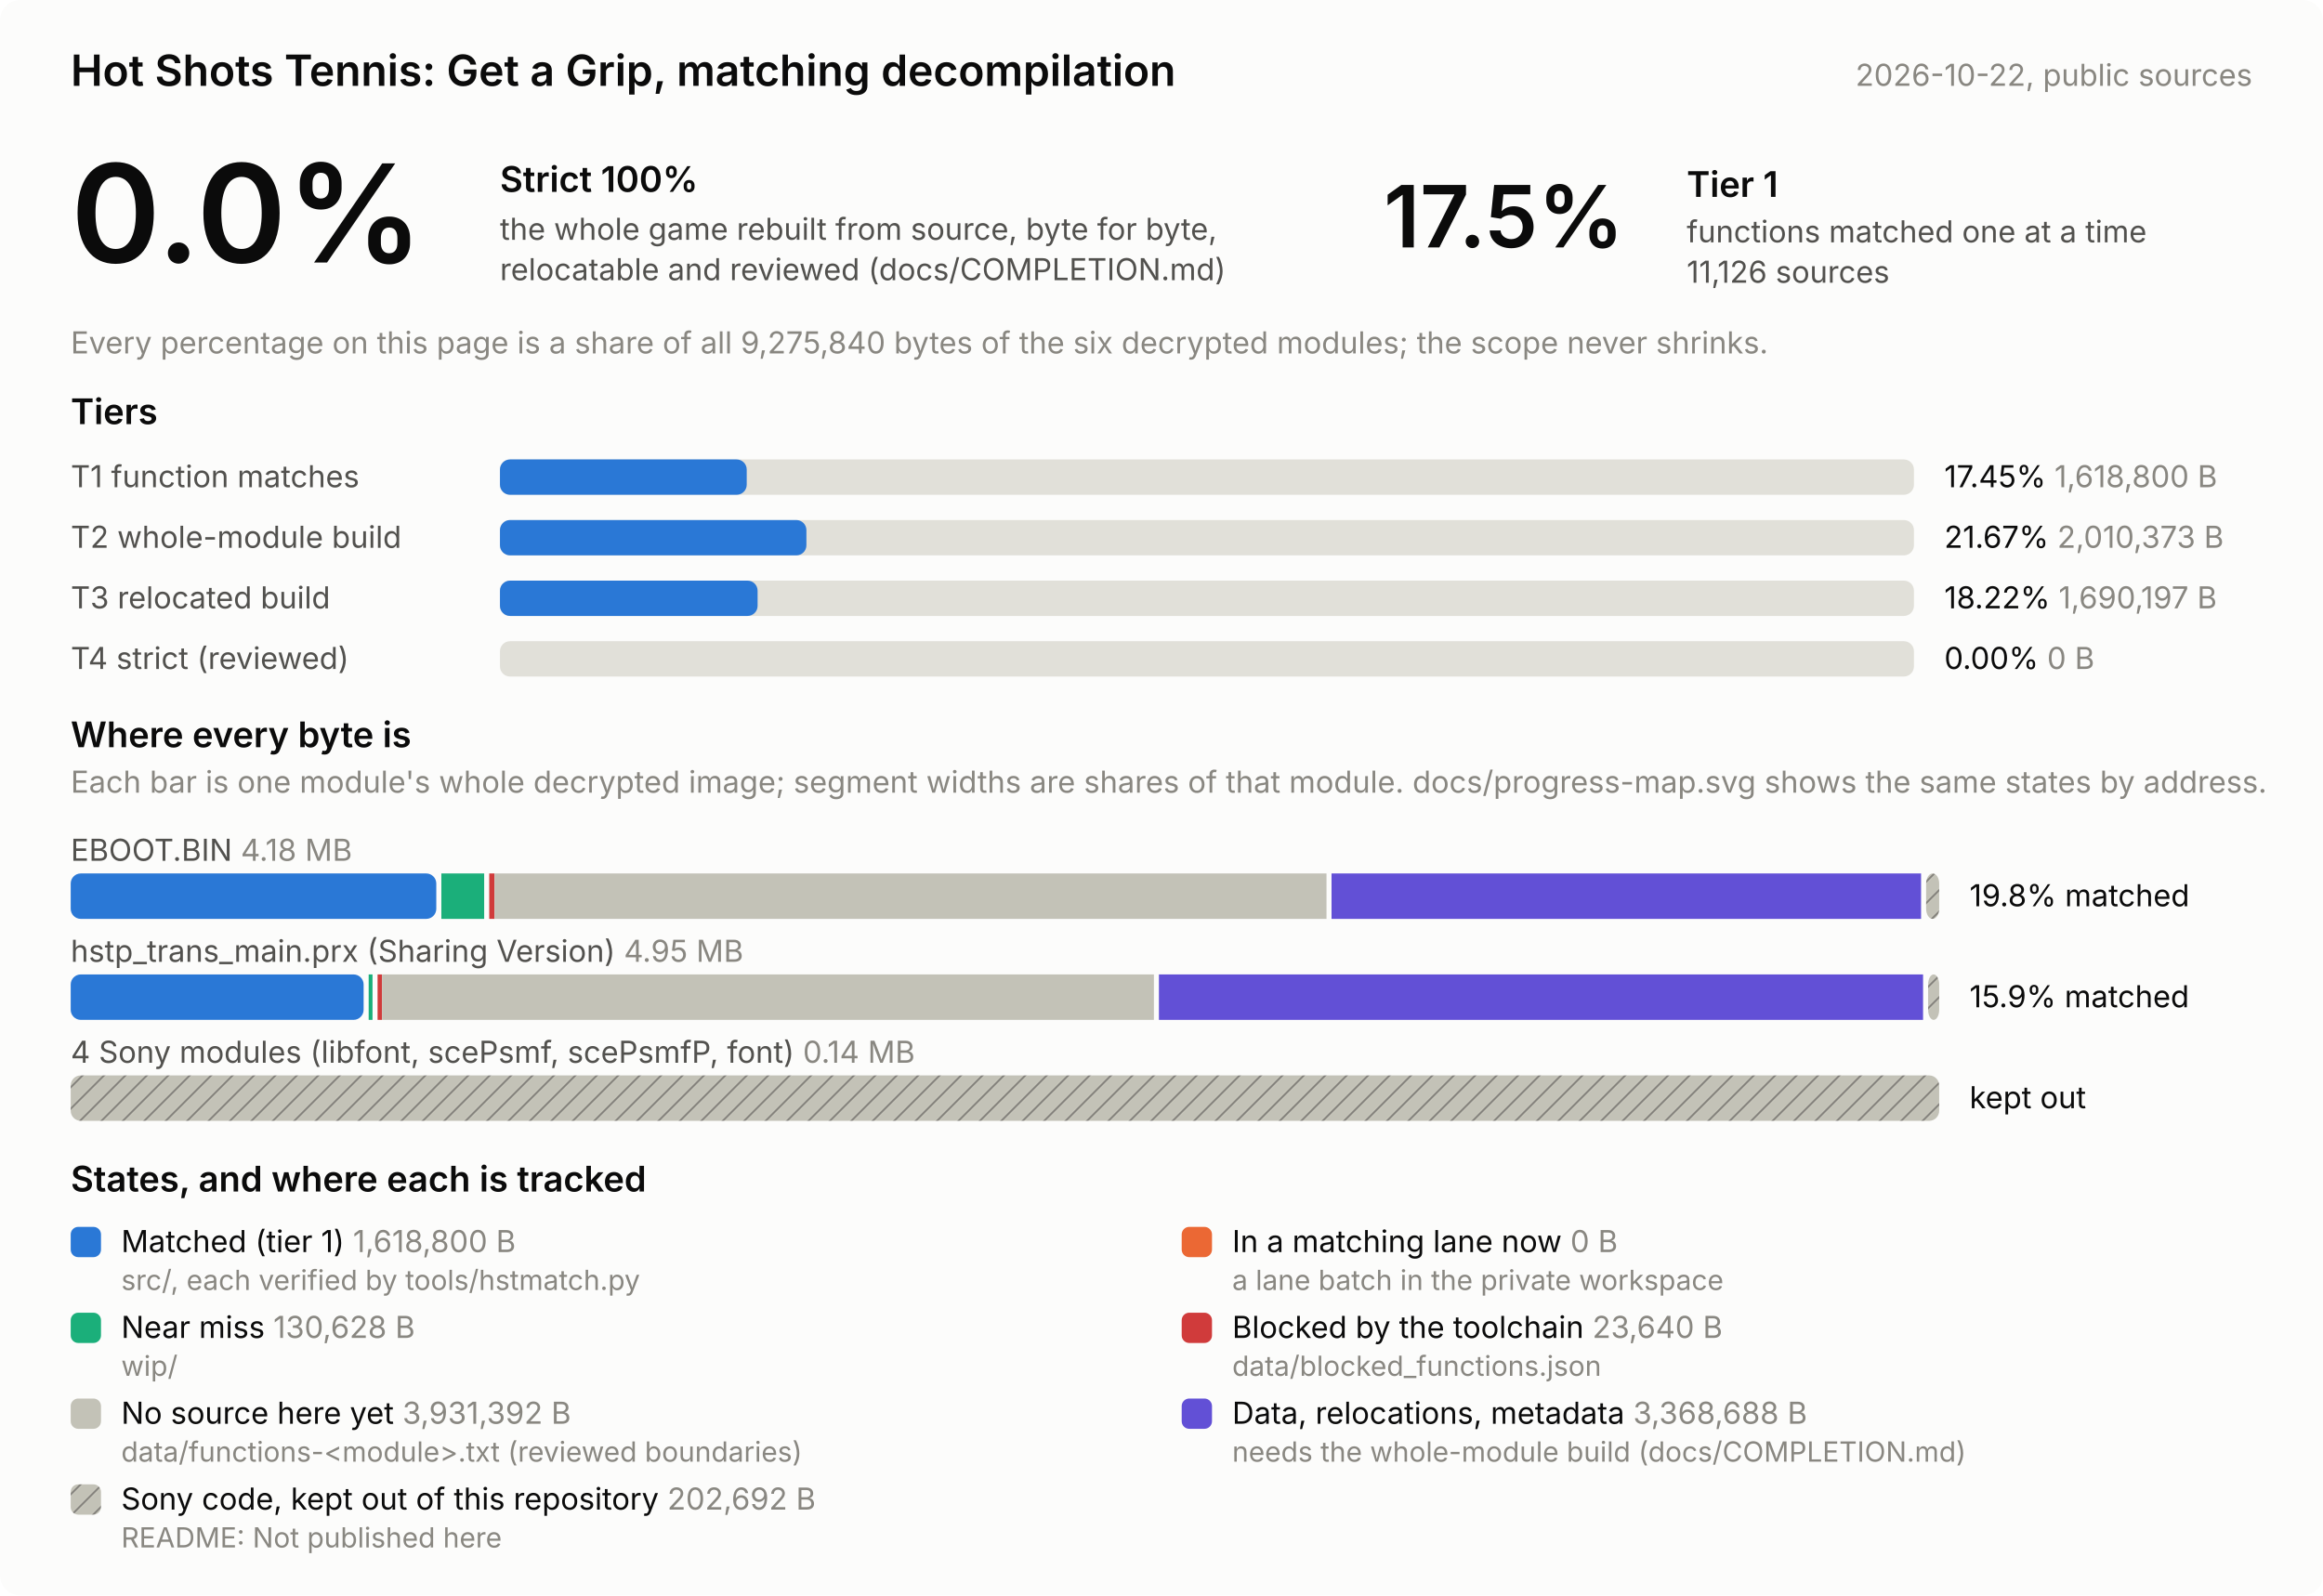
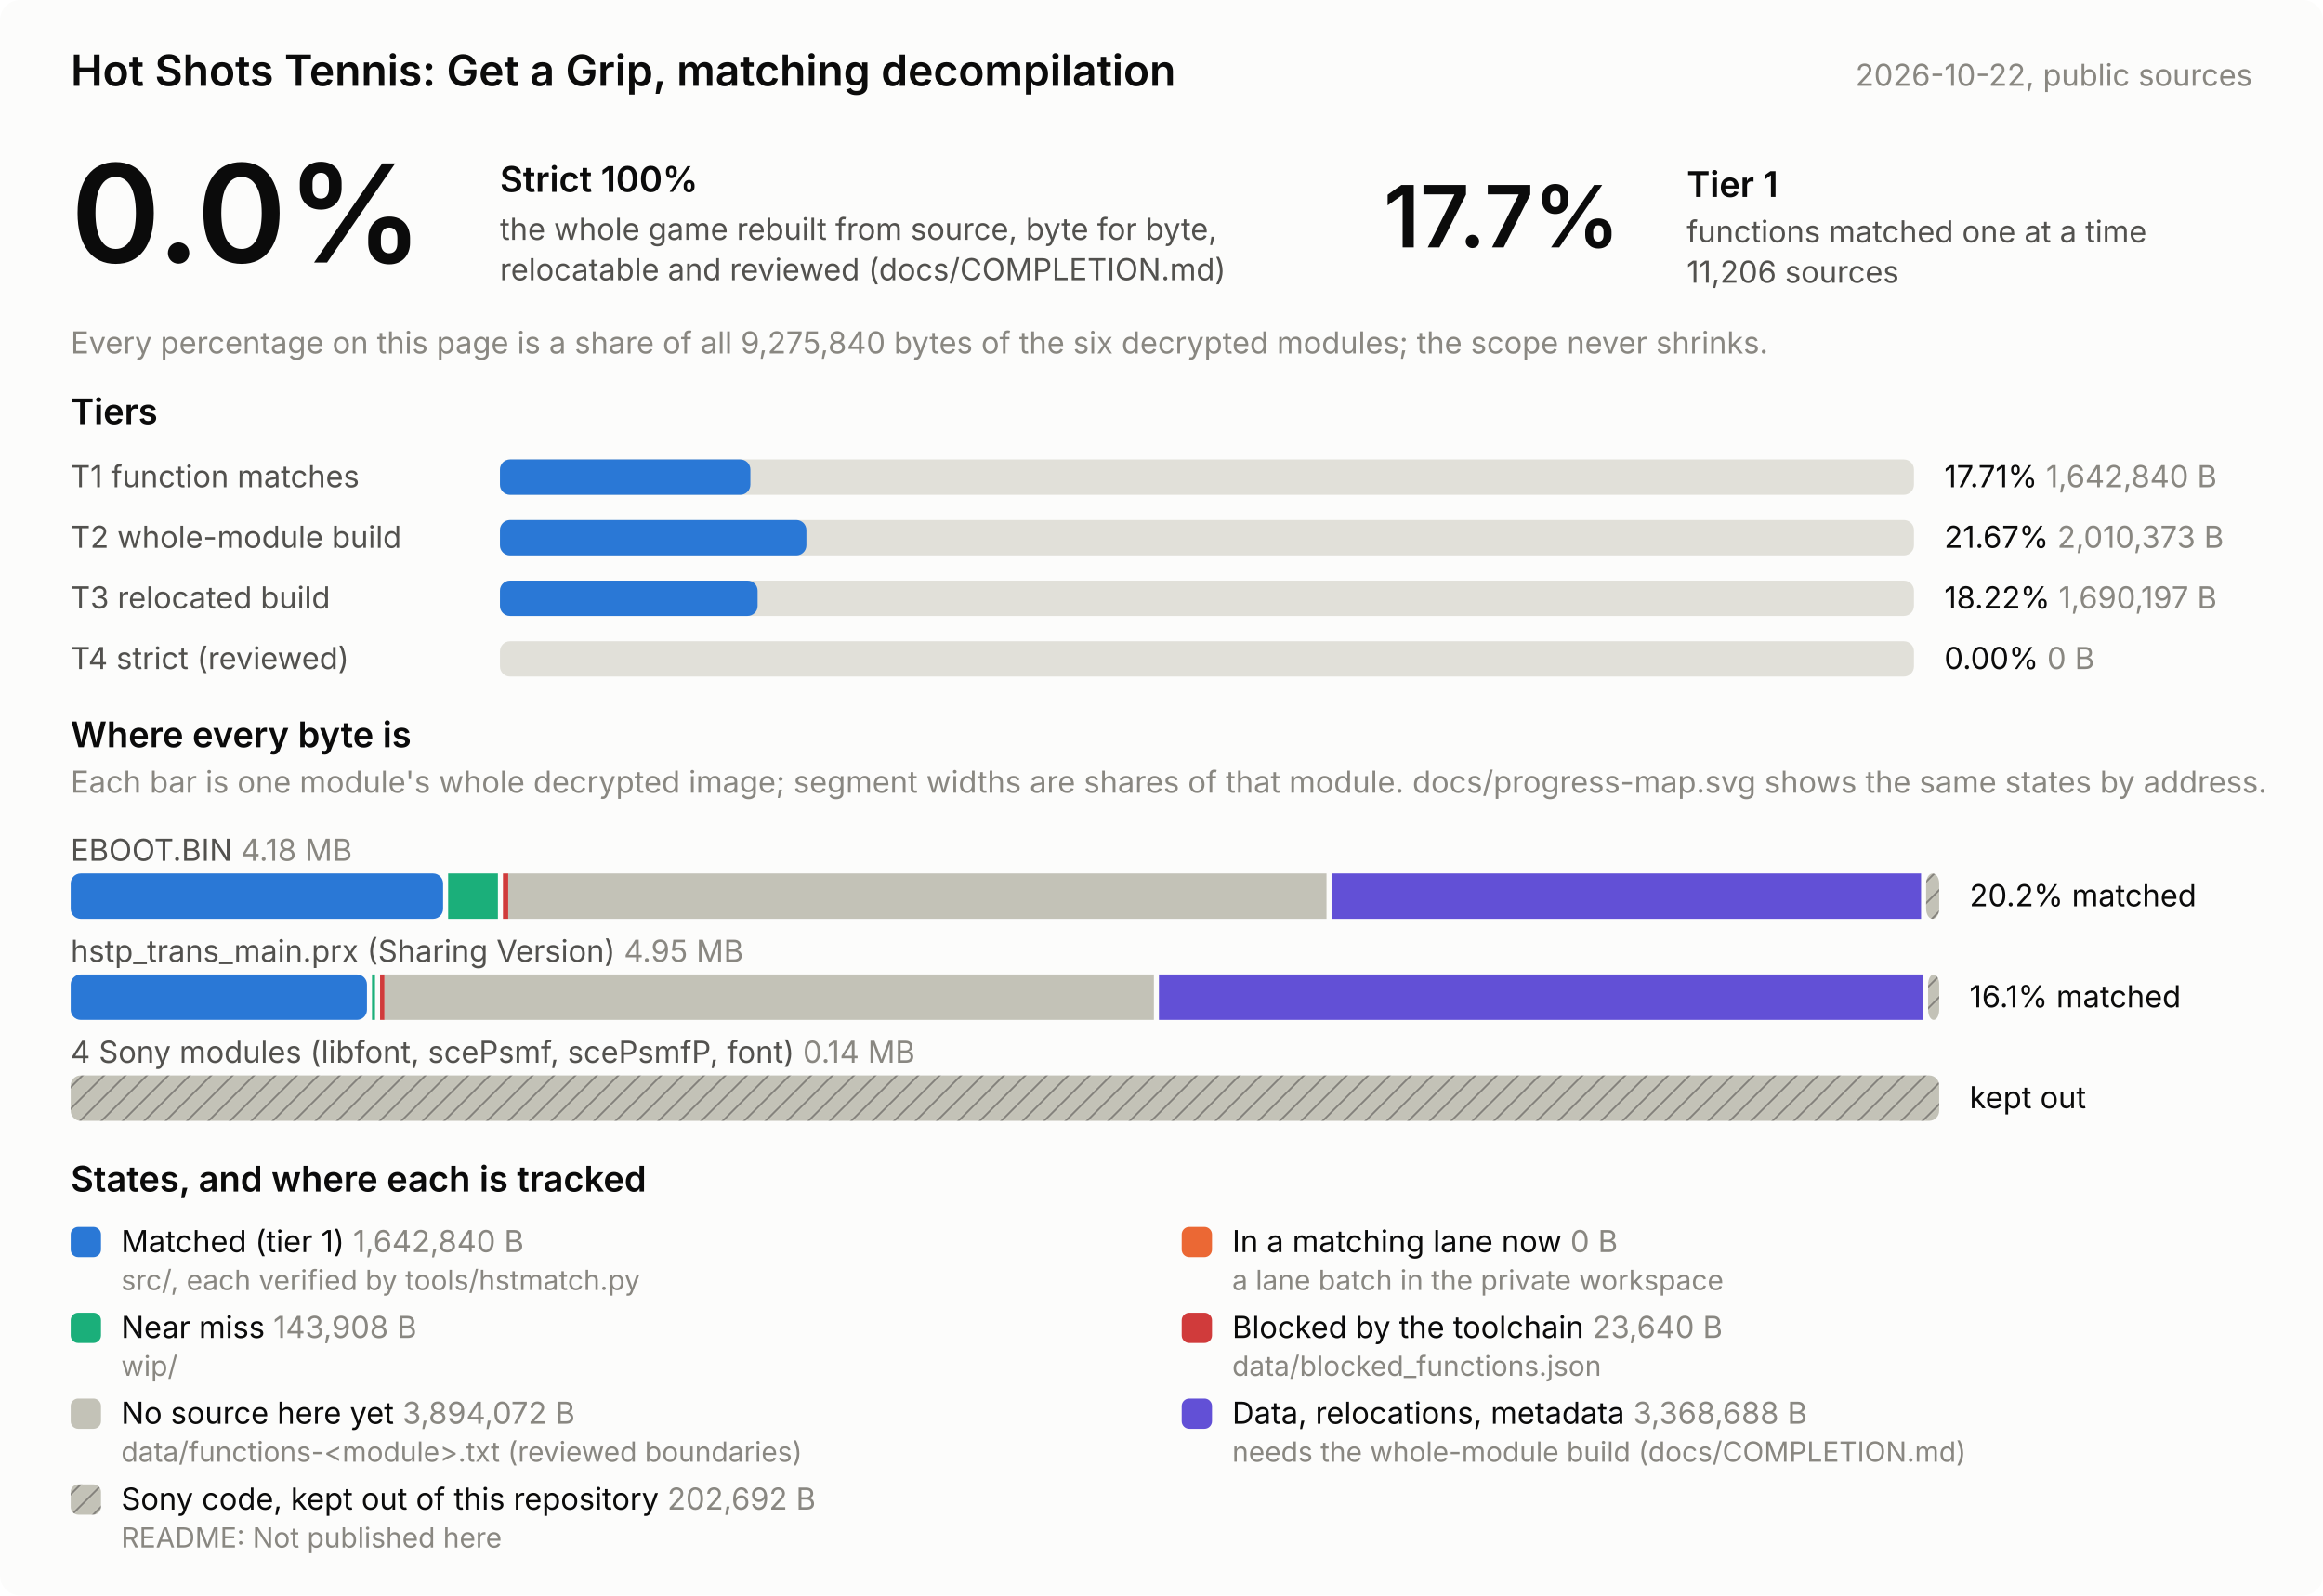
- <svg xmlns="http://www.w3.org/2000/svg" viewBox="0 0 920 632" width="920" height="632" role="img" aria-label="Decompilation progress: strict 0.0 percent; tier 1 17.5 percent of all 9,275,840 bytes of six modules">
+ <svg xmlns="http://www.w3.org/2000/svg" viewBox="0 0 920 632" width="920" height="632" role="img" aria-label="Decompilation progress: strict 0.0 percent; tier 1 17.7 percent of all 9,275,840 bytes of six modules">
  <style>
.bg{fill:#fcfcfb}.t1{fill:#0b0b0b}.t2{fill:#52514e}.t3{fill:#898781}.grid{stroke:#e1e0d9}.track{fill:#e1e0d9}
.ln{fill:none;stroke:#2a78d6;stroke-width:2}.ln2{fill:none;stroke:#d03b3b;stroke-width:2;stroke-dasharray:4 3}.dot{fill:#2a78d6}
text{font-family:system-ui,-apple-system,"Segoe UI",sans-serif}.num{font-variant-numeric:tabular-nums}
.hatch-line{stroke:#898781;stroke-width:1.5}
.s-matched{fill:#2a78d6}.s-lane{fill:#eb6834}.s-near{fill:#1baf7a}.s-parked{fill:#eda100}.s-blocked{fill:#d03b3b}.s-todo{fill:#c3c2b7}.s-data{fill:#6250d6}.s-kept{fill:#c3c2b7}
@media (prefers-color-scheme:dark){
.bg{fill:#1a1a19}.t1{fill:#f0efec}.t2{fill:#c3c2b7}.t3{fill:#898781}.grid{stroke:#2c2c2a}.track{fill:#2c2c2a}
.ln{stroke:#3987e5}.dot{fill:#3987e5}.hatch-line{stroke:#898781}
.s-matched{fill:#3987e5}.s-lane{fill:#d95926}.s-near{fill:#199e70}.s-parked{fill:#c98500}.s-blocked{fill:#d03b3b}.s-todo{fill:#4a4a46}.s-data{fill:#9085e9}.s-kept{fill:#4a4a46}}</style>
  <defs>
    <pattern id="hatch" patternUnits="userSpaceOnUse" width="6" height="6" patternTransform="rotate(45)">
      <rect class="s-kept" width="6" height="6" />
      <line class="hatch-line" x1="0" y1="0" x2="0" y2="6" />
    </pattern>
  </defs>
  <rect class="bg" width="920" height="632" rx="8" />
  <text class="t1" x="28" y="34" font-size="17" font-weight="600">Hot Shots Tennis: Get a Grip, matching decompilation</text>
  <text class="t3" x="892" y="34" font-size="12" text-anchor="end">2026-10-22, public sources</text>
  <text class="t1" x="28" y="104" font-size="54" font-weight="600">0.0%</text>
  <text class="t1" x="198" y="76" font-size="14" font-weight="600">Strict 100%</text>
  <text class="t2" x="198" y="95" font-size="12">the whole game rebuilt from source, byte for byte,</text>
  <text class="t2" x="198" y="111" font-size="12">relocatable and reviewed (docs/COMPLETION.md)</text>
-   <text class="t1" x="548" y="98" font-size="34" font-weight="600">17.5%</text>
+   <text class="t1" x="548" y="98" font-size="34" font-weight="600">17.7%</text>
  <text class="t1" x="668" y="78" font-size="14" font-weight="600">Tier 1</text>
  <text class="t2" x="668" y="96" font-size="12">functions matched one at a time</text>
-   <text class="t2" x="668" y="112" font-size="12">11,126 sources</text>
+   <text class="t2" x="668" y="112" font-size="12">11,206 sources</text>
  <text class="t3" x="28" y="140" font-size="12">Every percentage on this page is a share of all 9,275,840 bytes of the six decrypted modules; the scope never shrinks.</text>
  <text class="t1" x="28" y="168" font-size="14" font-weight="600">Tiers</text>
  <text class="t2" x="28" y="193" font-size="12">T1 function matches</text>
  <rect class="track" x="198" y="182" width="560" height="14" rx="4" />
-   <rect class="s-matched" x="198" y="182" width="97.73" height="14" rx="4" />
-   <text class="t1 num" x="770" y="193" font-size="12">17.45%  <tspan class="t3">1,618,800 B</tspan>
+   <rect class="s-matched" x="198" y="182" width="99.18" height="14" rx="4" />
+   <text class="t1 num" x="770" y="193" font-size="12">17.71%  <tspan class="t3">1,642,840 B</tspan>
  </text>
  <text class="t2" x="28" y="217" font-size="12">T2 whole-module build</text>
  <rect class="track" x="198" y="206" width="560" height="14" rx="4" />
  <rect class="s-matched" x="198" y="206" width="121.37" height="14" rx="4" />
  <text class="t1 num" x="770" y="217" font-size="12">21.67%  <tspan class="t3">2,010,373 B</tspan>
  </text>
  <text class="t2" x="28" y="241" font-size="12">T3 relocated build</text>
  <rect class="track" x="198" y="230" width="560" height="14" rx="4" />
  <rect class="s-matched" x="198" y="230" width="102.04" height="14" rx="4" />
  <text class="t1 num" x="770" y="241" font-size="12">18.22%  <tspan class="t3">1,690,197 B</tspan>
  </text>
  <text class="t2" x="28" y="265" font-size="12">T4 strict (reviewed)</text>
  <rect class="track" x="198" y="254" width="560" height="14" rx="4" />
  <text class="t1 num" x="770" y="265" font-size="12">0.00%  <tspan class="t3">0 B</tspan>
  </text>
  <text class="t1" x="28" y="296" font-size="14" font-weight="600">Where every byte is</text>
  <text class="t3" x="28" y="314" font-size="12">Each bar is one module's whole decrypted image; segment widths are shares of that module. docs/progress-map.svg shows the same states by address.</text>
  <text class="t2" x="28" y="341" font-size="12">EBOOT.BIN  <tspan class="t3">4.18 MB</tspan>
  </text>
-   <rect class="s-matched" x="28.00" y="346" width="144.79" height="18" rx="4" />
-   <rect class="s-near" x="174.79" y="346" width="16.96" height="18" rx="0" />
-   <rect class="s-blocked" x="193.75" y="346" width="2.09" height="18" rx="0" />
-   <rect class="s-todo" x="195.85" y="346" width="329.50" height="18" rx="0" />
+   <rect class="s-matched" x="28.00" y="346" width="147.48" height="18" rx="4" />
+   <rect class="s-near" x="177.48" y="346" width="19.71" height="18" rx="0" />
+   <rect class="s-blocked" x="199.19" y="346" width="2.09" height="18" rx="0" />
+   <rect class="s-todo" x="201.29" y="346" width="324.06" height="18" rx="0" />
  <rect class="s-data" x="527.34" y="346" width="233.48" height="18" rx="0" />
  <rect fill="url(#hatch)" x="762.82" y="346" width="5.18" height="18" rx="4" />
-   <text class="t1 num" x="780" y="359" font-size="12">19.8% matched</text>
+   <text class="t1 num" x="780" y="359" font-size="12">20.2% matched</text>
  <text class="t2" x="28" y="381" font-size="12">hstp_trans_main.prx (Sharing Version)  <tspan class="t3">4.95 MB</tspan>
  </text>
-   <rect class="s-matched" x="28.00" y="386" width="116.01" height="18" rx="4" />
-   <rect class="s-near" x="146.01" y="386" width="1.52" height="18" rx="0" />
-   <rect class="s-blocked" x="149.53" y="386" width="1.77" height="18" rx="0" />
-   <rect class="s-todo" x="151.30" y="386" width="305.69" height="18" rx="0" />
+   <rect class="s-matched" x="28.00" y="386" width="117.33" height="18" rx="4" />
+   <rect class="s-near" x="147.33" y="386" width="1.18" height="18" rx="0" />
+   <rect class="s-blocked" x="150.52" y="386" width="1.77" height="18" rx="0" />
+   <rect class="s-todo" x="152.28" y="386" width="304.70" height="18" rx="0" />
  <rect class="s-data" x="458.98" y="386" width="302.63" height="18" rx="0" />
  <rect fill="url(#hatch)" x="763.61" y="386" width="4.39" height="18" rx="4" />
-   <text class="t1 num" x="780" y="399" font-size="12">15.9% matched</text>
+   <text class="t1 num" x="780" y="399" font-size="12">16.1% matched</text>
  <text class="t2" x="28" y="421" font-size="12">4 Sony modules (libfont, scePsmf, scePsmfP, font)  <tspan class="t3">0.14 MB</tspan>
  </text>
  <rect fill="url(#hatch)" x="28.00" y="426" width="740.00" height="18" rx="4" />
  <text class="t1 num" x="780" y="439" font-size="12">kept out</text>
  <text class="t1" x="28" y="472" font-size="14" font-weight="600">States, and where each is tracked</text>
  <rect class="s-matched" x="28" y="486" width="12" height="12" rx="3" />
-   <text class="t1" x="48" y="496" font-size="12">Matched (tier 1)  <tspan class="t3 num">1,618,800 B</tspan>
+   <text class="t1" x="48" y="496" font-size="12">Matched (tier 1)  <tspan class="t3 num">1,642,840 B</tspan>
  </text>
  <text class="t3" x="48" y="511" font-size="11">src/, each verified by tools/hstmatch.py</text>
  <rect class="s-lane" x="468" y="486" width="12" height="12" rx="3" />
  <text class="t1" x="488" y="496" font-size="12">In a matching lane now  <tspan class="t3 num">0 B</tspan>
  </text>
  <text class="t3" x="488" y="511" font-size="11">a lane batch in the private workspace</text>
  <rect class="s-near" x="28" y="520" width="12" height="12" rx="3" />
-   <text class="t1" x="48" y="530" font-size="12">Near miss  <tspan class="t3 num">130,628 B</tspan>
+   <text class="t1" x="48" y="530" font-size="12">Near miss  <tspan class="t3 num">143,908 B</tspan>
  </text>
  <text class="t3" x="48" y="545" font-size="11">wip/</text>
  <rect class="s-blocked" x="468" y="520" width="12" height="12" rx="3" />
  <text class="t1" x="488" y="530" font-size="12">Blocked by the toolchain  <tspan class="t3 num">23,640 B</tspan>
  </text>
  <text class="t3" x="488" y="545" font-size="11">data/blocked_functions.json</text>
  <rect class="s-todo" x="28" y="554" width="12" height="12" rx="3" />
-   <text class="t1" x="48" y="564" font-size="12">No source here yet  <tspan class="t3 num">3,931,392 B</tspan>
+   <text class="t1" x="48" y="564" font-size="12">No source here yet  <tspan class="t3 num">3,894,072 B</tspan>
  </text>
  <text class="t3" x="48" y="579" font-size="11">data/functions-&lt;module&gt;.txt (reviewed boundaries)</text>
  <rect class="s-data" x="468" y="554" width="12" height="12" rx="3" />
  <text class="t1" x="488" y="564" font-size="12">Data, relocations, metadata  <tspan class="t3 num">3,368,688 B</tspan>
  </text>
  <text class="t3" x="488" y="579" font-size="11">needs the whole-module build (docs/COMPLETION.md)</text>
  <rect fill="url(#hatch)" x="28" y="588" width="12" height="12" rx="3" />
  <text class="t1" x="48" y="598" font-size="12">Sony code, kept out of this repository  <tspan class="t3 num">202,692 B</tspan>
  </text>
  <text class="t3" x="48" y="613" font-size="11">README: Not published here</text>
</svg>
